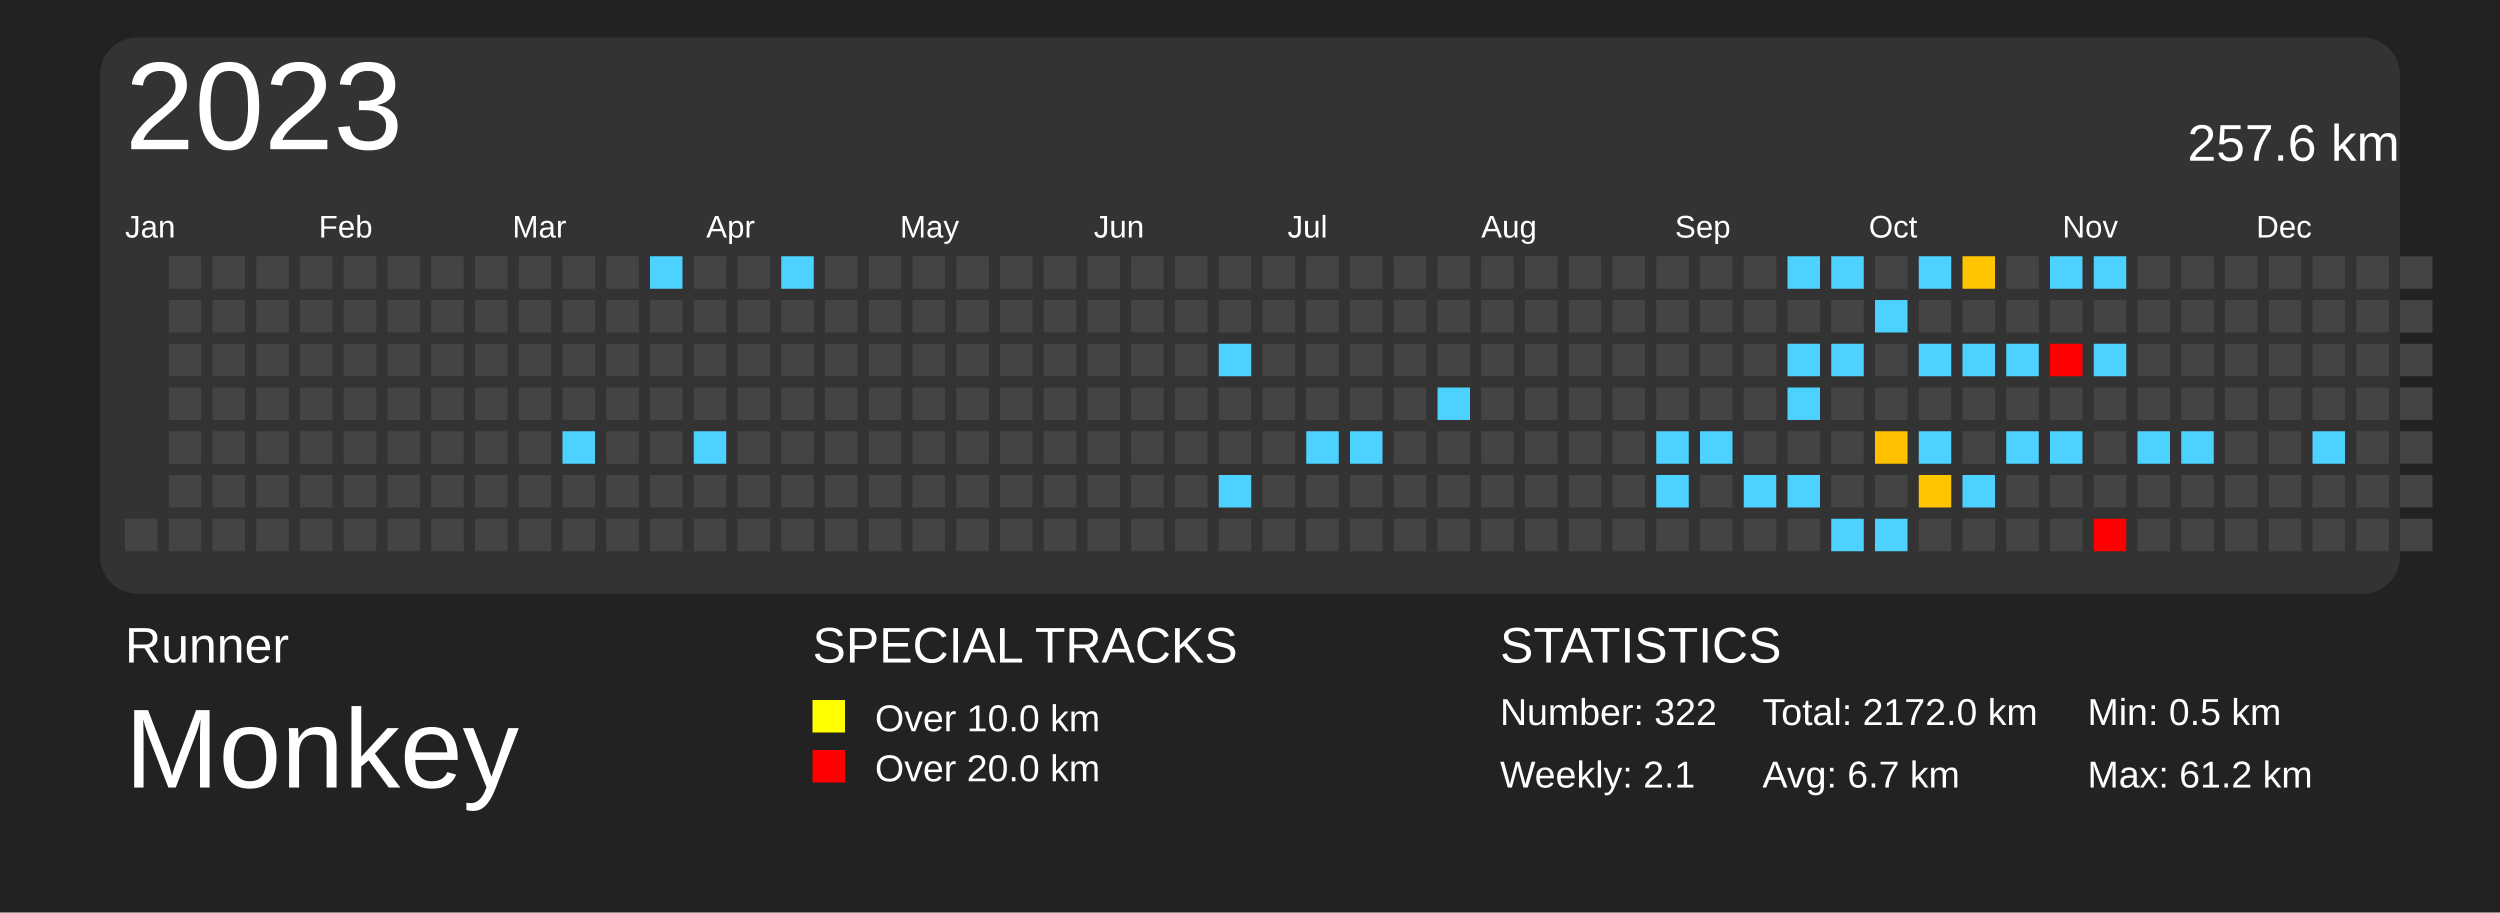
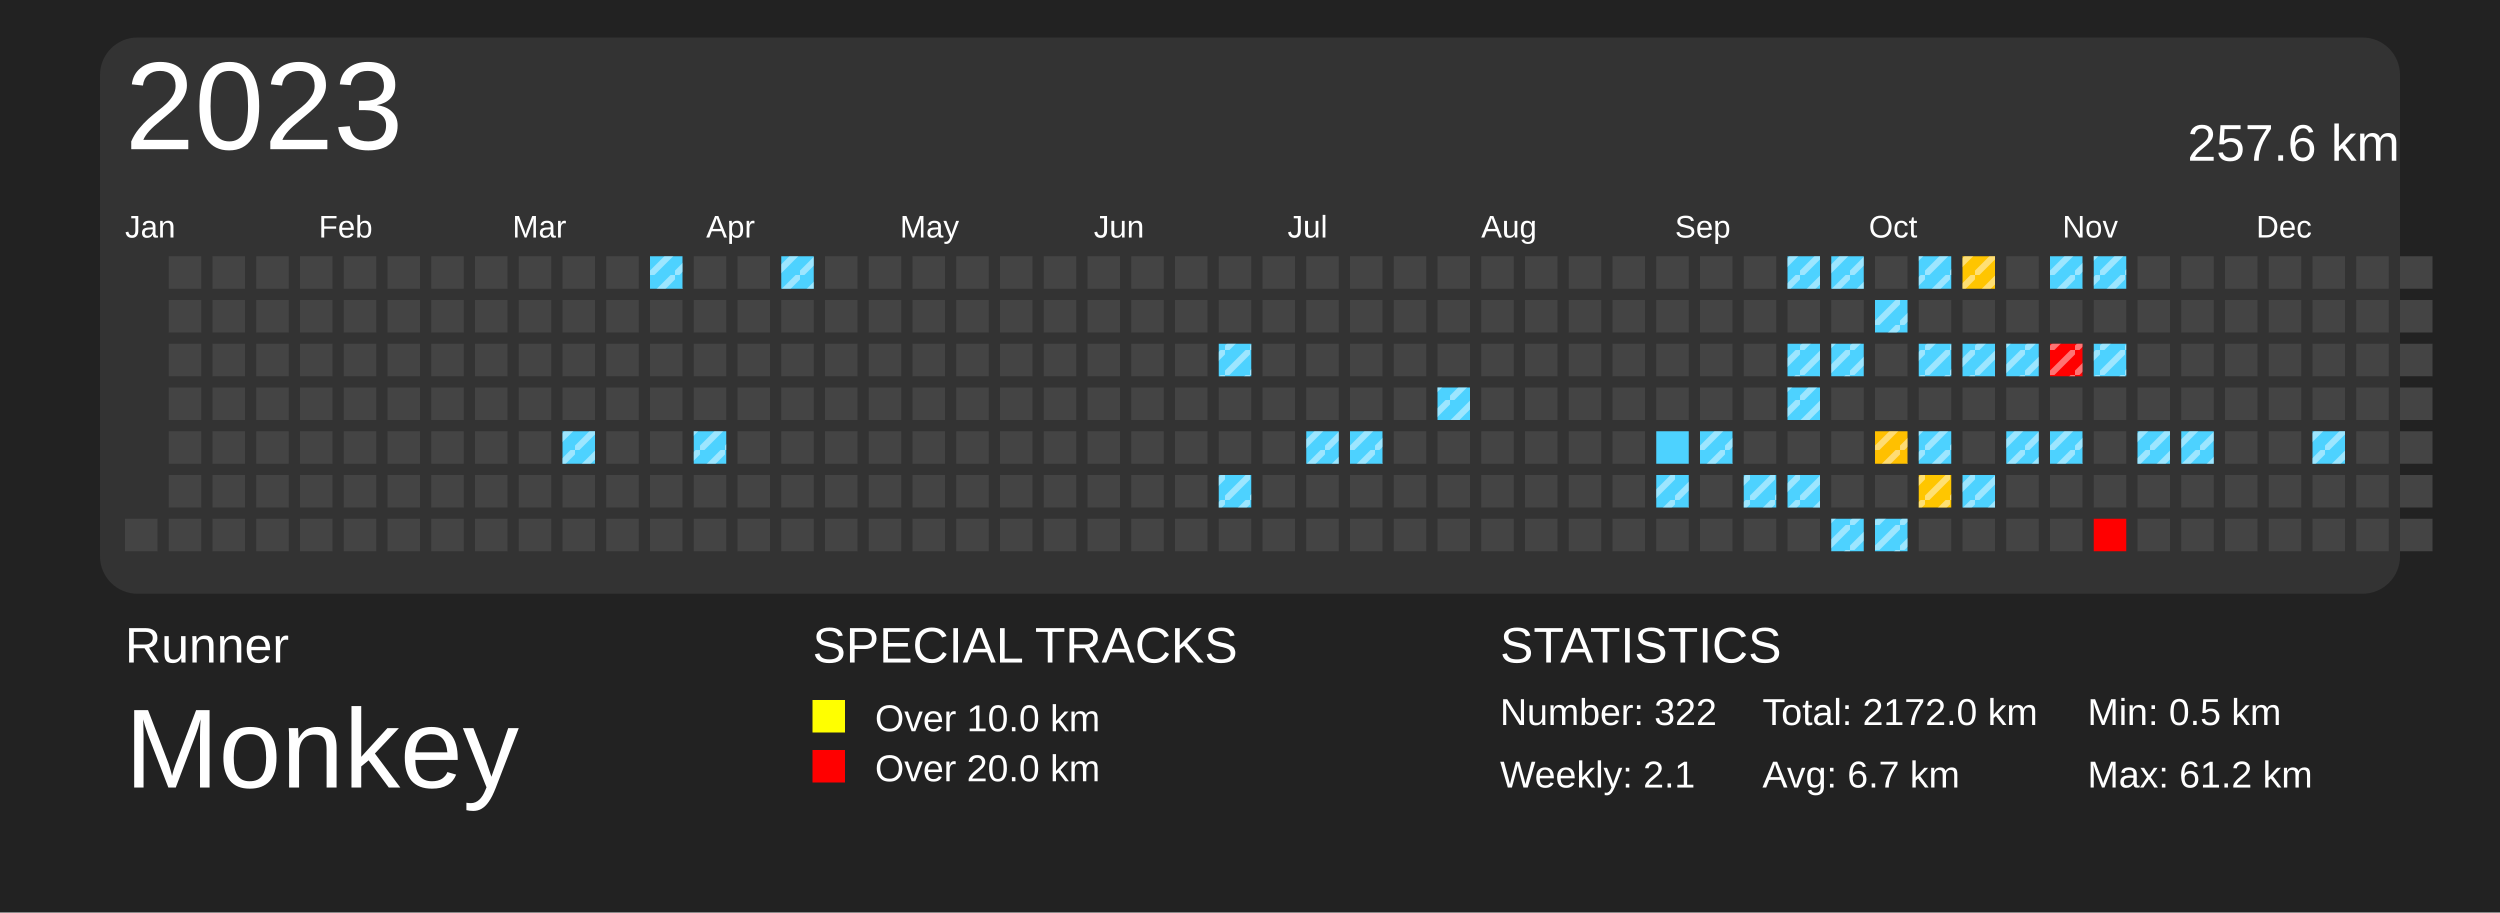
<svg xmlns="http://www.w3.org/2000/svg" baseProfile="full" height="73mm" version="1.1" viewBox="0,0,200,73" width="200mm">
-   <defs />
+   <defs>
+     <pattern height="2" id="indoor-stripe" patternUnits="userSpaceOnUse" width="2">
+       <line stroke="white" stroke-opacity="0.45" stroke-width="0.5" x1="0" x2="2" y1="2" y2="0" />
+     </pattern>
+   </defs>
  <rect fill="#222222" height="73" width="200" x="0" y="0" />
  <text fill="#FFFFFF" style="font-size:4px; font-family:Arial" x="10" y="53">Runner</text>
  <text fill="#FFFFFF" style="font-size:9px; font-family:Arial" x="10" y="63">Monkey</text>
  <text fill="#FFFFFF" style="font-size:4px; font-family:Arial" x="65" y="53">SPECIAL TRACKS</text>
  <rect fill="yellow" height="2.6" width="2.6" x="65" y="56" />
  <text fill="#FFFFFF" style="font-size:3px; font-family:Arial" x="70" y="58.5">Over 10.0 km</text>
  <rect fill="red" height="2.6" width="2.6" x="65" y="60" />
  <text fill="#FFFFFF" style="font-size:3px; font-family:Arial" x="70" y="62.5">Over 20.0 km</text>
  <text fill="#FFFFFF" style="font-size:4px; font-family:Arial" x="120" y="53">STATISTICS</text>
  <text fill="#FFFFFF" style="font-size:3px; font-family:Arial" x="120" y="58">Number: 322</text>
  <text fill="#FFFFFF" style="font-size:3px; font-family:Arial" x="120" y="63">Weekly: 2.1</text>
  <text fill="#FFFFFF" style="font-size:3px; font-family:Arial" x="141" y="58">Total: 2172.0 km</text>
  <text fill="#FFFFFF" style="font-size:3px; font-family:Arial" x="141" y="63">Avg: 6.7 km</text>
  <text fill="#FFFFFF" style="font-size:3px; font-family:Arial" x="167" y="58">Min: 0.5 km</text>
  <text fill="#FFFFFF" style="font-size:3px; font-family:Arial" x="167" y="63">Max: 61.2 km</text>
  <rect fill="#333" height="44.5" rx="3" ry="3" width="184" x="8" y="3" />
  <text dominant-baseline="hanging" fill="#FFFFFF" style="font-size:10.0px; font-family:Arial;" x="10" y="5">2023</text>
  <text dominant-baseline="hanging" fill="#FFFFFF" style="font-size:4.125px; font-family:Arial;" x="175" y="10">257.6 km</text>
  <text fill="#FFFFFF" style="font-size:2.5px; font-family:Arial" x="10.0" y="19">Jan</text>
  <text fill="#FFFFFF" style="font-size:2.5px; font-family:Arial" x="25.5" y="19">Feb</text>
  <text fill="#FFFFFF" style="font-size:2.5px; font-family:Arial" x="41.0" y="19">Mar</text>
  <text fill="#FFFFFF" style="font-size:2.5px; font-family:Arial" x="56.5" y="19">Apr</text>
  <text fill="#FFFFFF" style="font-size:2.5px; font-family:Arial" x="72.0" y="19">May</text>
  <text fill="#FFFFFF" style="font-size:2.5px; font-family:Arial" x="87.5" y="19">Jun</text>
  <text fill="#FFFFFF" style="font-size:2.5px; font-family:Arial" x="103.0" y="19">Jul</text>
  <text fill="#FFFFFF" style="font-size:2.5px; font-family:Arial" x="118.5" y="19">Aug</text>
  <text fill="#FFFFFF" style="font-size:2.5px; font-family:Arial" x="134.0" y="19">Sep</text>
  <text fill="#FFFFFF" style="font-size:2.5px; font-family:Arial" x="149.5" y="19">Oct</text>
  <text fill="#FFFFFF" style="font-size:2.5px; font-family:Arial" x="165.0" y="19">Nov</text>
  <text fill="#FFFFFF" style="font-size:2.5px; font-family:Arial" x="180.5" y="19">Dec</text>
  <rect fill="#444444" height="2.6" width="2.6" x="10.0" y="41.5" />
  <rect fill="#444444" height="2.6" width="2.6" x="13.5" y="20.5" />
  <rect fill="#444444" height="2.6" width="2.6" x="13.5" y="24.0" />
  <rect fill="#444444" height="2.6" width="2.6" x="13.5" y="27.5" />
  <rect fill="#444444" height="2.6" width="2.6" x="13.5" y="31.0" />
  <rect fill="#444444" height="2.6" width="2.6" x="13.5" y="34.5" />
  <rect fill="#444444" height="2.6" width="2.6" x="13.5" y="38.0" />
  <rect fill="#444444" height="2.6" width="2.6" x="13.5" y="41.5" />
  <rect fill="#444444" height="2.6" width="2.6" x="17.0" y="20.5" />
  <rect fill="#444444" height="2.6" width="2.6" x="17.0" y="24.0" />
  <rect fill="#444444" height="2.6" width="2.6" x="17.0" y="27.5" />
  <rect fill="#444444" height="2.6" width="2.6" x="17.0" y="31.0" />
  <rect fill="#444444" height="2.6" width="2.6" x="17.0" y="34.5" />
  <rect fill="#444444" height="2.6" width="2.6" x="17.0" y="38.0" />
  <rect fill="#444444" height="2.6" width="2.6" x="17.0" y="41.5" />
  <rect fill="#444444" height="2.6" width="2.6" x="20.5" y="20.5" />
  <rect fill="#444444" height="2.6" width="2.6" x="20.5" y="24.0" />
  <rect fill="#444444" height="2.6" width="2.6" x="20.5" y="27.5" />
  <rect fill="#444444" height="2.6" width="2.6" x="20.5" y="31.0" />
  <rect fill="#444444" height="2.6" width="2.6" x="20.5" y="34.5" />
  <rect fill="#444444" height="2.6" width="2.6" x="20.5" y="38.0" />
  <rect fill="#444444" height="2.6" width="2.6" x="20.5" y="41.5" />
  <rect fill="#444444" height="2.6" width="2.6" x="24.0" y="20.5" />
  <rect fill="#444444" height="2.6" width="2.6" x="24.0" y="24.0" />
  <rect fill="#444444" height="2.6" width="2.6" x="24.0" y="27.5" />
  <rect fill="#444444" height="2.6" width="2.6" x="24.0" y="31.0" />
  <rect fill="#444444" height="2.6" width="2.6" x="24.0" y="34.5" />
  <rect fill="#444444" height="2.6" width="2.6" x="24.0" y="38.0" />
  <rect fill="#444444" height="2.6" width="2.6" x="24.0" y="41.5" />
  <rect fill="#444444" height="2.6" width="2.6" x="27.5" y="20.5" />
  <rect fill="#444444" height="2.6" width="2.6" x="27.5" y="24.0" />
  <rect fill="#444444" height="2.6" width="2.6" x="27.5" y="27.5" />
  <rect fill="#444444" height="2.6" width="2.6" x="27.5" y="31.0" />
  <rect fill="#444444" height="2.6" width="2.6" x="27.5" y="34.5" />
  <rect fill="#444444" height="2.6" width="2.6" x="27.5" y="38.0" />
  <rect fill="#444444" height="2.6" width="2.6" x="27.5" y="41.5" />
  <rect fill="#444444" height="2.6" width="2.6" x="31.0" y="20.5" />
  <rect fill="#444444" height="2.6" width="2.6" x="31.0" y="24.0" />
  <rect fill="#444444" height="2.6" width="2.6" x="31.0" y="27.5" />
  <rect fill="#444444" height="2.6" width="2.6" x="31.0" y="31.0" />
  <rect fill="#444444" height="2.6" width="2.6" x="31.0" y="34.5" />
  <rect fill="#444444" height="2.6" width="2.6" x="31.0" y="38.0" />
  <rect fill="#444444" height="2.6" width="2.6" x="31.0" y="41.5" />
  <rect fill="#444444" height="2.6" width="2.6" x="34.5" y="20.5" />
  <rect fill="#444444" height="2.6" width="2.6" x="34.5" y="24.0" />
  <rect fill="#444444" height="2.6" width="2.6" x="34.5" y="27.5" />
  <rect fill="#444444" height="2.6" width="2.6" x="34.5" y="31.0" />
  <rect fill="#444444" height="2.6" width="2.6" x="34.5" y="34.5" />
  <rect fill="#444444" height="2.6" width="2.6" x="34.5" y="38.0" />
  <rect fill="#444444" height="2.6" width="2.6" x="34.5" y="41.5" />
  <rect fill="#444444" height="2.6" width="2.6" x="38.0" y="20.5" />
  <rect fill="#444444" height="2.6" width="2.6" x="38.0" y="24.0" />
  <rect fill="#444444" height="2.6" width="2.6" x="38.0" y="27.5" />
  <rect fill="#444444" height="2.6" width="2.6" x="38.0" y="31.0" />
  <rect fill="#444444" height="2.6" width="2.6" x="38.0" y="34.5" />
  <rect fill="#444444" height="2.6" width="2.6" x="38.0" y="38.0" />
  <rect fill="#444444" height="2.6" width="2.6" x="38.0" y="41.5" />
  <rect fill="#444444" height="2.6" width="2.6" x="41.5" y="20.5" />
  <rect fill="#444444" height="2.6" width="2.6" x="41.5" y="24.0" />
  <rect fill="#444444" height="2.6" width="2.6" x="41.5" y="27.5" />
  <rect fill="#444444" height="2.6" width="2.6" x="41.5" y="31.0" />
  <rect fill="#444444" height="2.6" width="2.6" x="41.5" y="34.5" />
  <rect fill="#444444" height="2.6" width="2.6" x="41.5" y="38.0" />
  <rect fill="#444444" height="2.6" width="2.6" x="41.5" y="41.5" />
  <rect fill="#444444" height="2.6" width="2.6" x="45.0" y="20.5" />
  <rect fill="#444444" height="2.6" width="2.6" x="45.0" y="24.0" />
  <rect fill="#444444" height="2.6" width="2.6" x="45.0" y="27.5" />
  <rect fill="#444444" height="2.6" width="2.6" x="45.0" y="31.0" />
  <rect fill="#4dd2ff" height="2.6" width="2.6" x="45.0" y="34.5" />
+   <rect fill="url(#indoor-stripe)" height="2.6" style="pointer-events: none;" width="2.6" x="45.0" y="34.5" />
  <rect fill="#444444" height="2.6" width="2.6" x="45.0" y="38.0" />
  <rect fill="#444444" height="2.6" width="2.6" x="45.0" y="41.5" />
  <rect fill="#444444" height="2.6" width="2.6" x="48.5" y="20.5" />
  <rect fill="#444444" height="2.6" width="2.6" x="48.5" y="24.0" />
  <rect fill="#444444" height="2.6" width="2.6" x="48.5" y="27.5" />
  <rect fill="#444444" height="2.6" width="2.6" x="48.5" y="31.0" />
  <rect fill="#444444" height="2.6" width="2.6" x="48.5" y="34.5" />
  <rect fill="#444444" height="2.6" width="2.6" x="48.5" y="38.0" />
  <rect fill="#444444" height="2.6" width="2.6" x="48.5" y="41.5" />
  <rect fill="#4dd2ff" height="2.6" width="2.6" x="52.0" y="20.5" />
+   <rect fill="url(#indoor-stripe)" height="2.6" style="pointer-events: none;" width="2.6" x="52.0" y="20.5" />
  <rect fill="#444444" height="2.6" width="2.6" x="52.0" y="24.0" />
  <rect fill="#444444" height="2.6" width="2.6" x="52.0" y="27.5" />
  <rect fill="#444444" height="2.6" width="2.6" x="52.0" y="31.0" />
  <rect fill="#444444" height="2.6" width="2.6" x="52.0" y="34.5" />
  <rect fill="#444444" height="2.6" width="2.6" x="52.0" y="38.0" />
  <rect fill="#444444" height="2.6" width="2.6" x="52.0" y="41.5" />
  <rect fill="#444444" height="2.6" width="2.6" x="55.5" y="20.5" />
  <rect fill="#444444" height="2.6" width="2.6" x="55.5" y="24.0" />
  <rect fill="#444444" height="2.6" width="2.6" x="55.5" y="27.5" />
  <rect fill="#444444" height="2.6" width="2.6" x="55.5" y="31.0" />
  <rect fill="#4dd2ff" height="2.6" width="2.6" x="55.5" y="34.5" />
+   <rect fill="url(#indoor-stripe)" height="2.6" style="pointer-events: none;" width="2.6" x="55.5" y="34.5" />
  <rect fill="#444444" height="2.6" width="2.6" x="55.5" y="38.0" />
  <rect fill="#444444" height="2.6" width="2.6" x="55.5" y="41.5" />
  <rect fill="#444444" height="2.6" width="2.6" x="59.0" y="20.5" />
  <rect fill="#444444" height="2.6" width="2.6" x="59.0" y="24.0" />
  <rect fill="#444444" height="2.6" width="2.6" x="59.0" y="27.5" />
  <rect fill="#444444" height="2.6" width="2.6" x="59.0" y="31.0" />
  <rect fill="#444444" height="2.6" width="2.6" x="59.0" y="34.5" />
  <rect fill="#444444" height="2.6" width="2.6" x="59.0" y="38.0" />
  <rect fill="#444444" height="2.6" width="2.6" x="59.0" y="41.5" />
  <rect fill="#4dd2ff" height="2.6" width="2.6" x="62.5" y="20.5" />
+   <rect fill="url(#indoor-stripe)" height="2.6" style="pointer-events: none;" width="2.6" x="62.5" y="20.5" />
  <rect fill="#444444" height="2.6" width="2.6" x="62.5" y="24.0" />
  <rect fill="#444444" height="2.6" width="2.6" x="62.5" y="27.5" />
  <rect fill="#444444" height="2.6" width="2.6" x="62.5" y="31.0" />
  <rect fill="#444444" height="2.6" width="2.6" x="62.5" y="34.5" />
  <rect fill="#444444" height="2.6" width="2.6" x="62.5" y="38.0" />
  <rect fill="#444444" height="2.6" width="2.6" x="62.5" y="41.5" />
  <rect fill="#444444" height="2.6" width="2.6" x="66.0" y="20.5" />
  <rect fill="#444444" height="2.6" width="2.6" x="66.0" y="24.0" />
  <rect fill="#444444" height="2.6" width="2.6" x="66.0" y="27.5" />
  <rect fill="#444444" height="2.6" width="2.6" x="66.0" y="31.0" />
  <rect fill="#444444" height="2.6" width="2.6" x="66.0" y="34.5" />
  <rect fill="#444444" height="2.6" width="2.6" x="66.0" y="38.0" />
  <rect fill="#444444" height="2.6" width="2.6" x="66.0" y="41.5" />
  <rect fill="#444444" height="2.6" width="2.6" x="69.5" y="20.5" />
  <rect fill="#444444" height="2.6" width="2.6" x="69.5" y="24.0" />
  <rect fill="#444444" height="2.6" width="2.6" x="69.5" y="27.5" />
  <rect fill="#444444" height="2.6" width="2.6" x="69.5" y="31.0" />
  <rect fill="#444444" height="2.6" width="2.6" x="69.5" y="34.5" />
  <rect fill="#444444" height="2.6" width="2.6" x="69.5" y="38.0" />
  <rect fill="#444444" height="2.6" width="2.6" x="69.5" y="41.5" />
  <rect fill="#444444" height="2.6" width="2.6" x="73.0" y="20.5" />
  <rect fill="#444444" height="2.6" width="2.6" x="73.0" y="24.0" />
  <rect fill="#444444" height="2.6" width="2.6" x="73.0" y="27.5" />
  <rect fill="#444444" height="2.6" width="2.6" x="73.0" y="31.0" />
  <rect fill="#444444" height="2.6" width="2.6" x="73.0" y="34.5" />
  <rect fill="#444444" height="2.6" width="2.6" x="73.0" y="38.0" />
  <rect fill="#444444" height="2.6" width="2.6" x="73.0" y="41.5" />
  <rect fill="#444444" height="2.6" width="2.6" x="76.5" y="20.5" />
  <rect fill="#444444" height="2.6" width="2.6" x="76.5" y="24.0" />
  <rect fill="#444444" height="2.6" width="2.6" x="76.5" y="27.5" />
  <rect fill="#444444" height="2.6" width="2.6" x="76.5" y="31.0" />
  <rect fill="#444444" height="2.6" width="2.6" x="76.5" y="34.5" />
  <rect fill="#444444" height="2.6" width="2.6" x="76.5" y="38.0" />
  <rect fill="#444444" height="2.6" width="2.6" x="76.5" y="41.5" />
  <rect fill="#444444" height="2.6" width="2.6" x="80.0" y="20.5" />
  <rect fill="#444444" height="2.6" width="2.6" x="80.0" y="24.0" />
  <rect fill="#444444" height="2.6" width="2.6" x="80.0" y="27.5" />
  <rect fill="#444444" height="2.6" width="2.6" x="80.0" y="31.0" />
  <rect fill="#444444" height="2.6" width="2.6" x="80.0" y="34.5" />
  <rect fill="#444444" height="2.6" width="2.6" x="80.0" y="38.0" />
  <rect fill="#444444" height="2.6" width="2.6" x="80.0" y="41.5" />
  <rect fill="#444444" height="2.6" width="2.6" x="83.5" y="20.5" />
  <rect fill="#444444" height="2.6" width="2.6" x="83.5" y="24.0" />
  <rect fill="#444444" height="2.6" width="2.6" x="83.5" y="27.5" />
  <rect fill="#444444" height="2.6" width="2.6" x="83.5" y="31.0" />
  <rect fill="#444444" height="2.6" width="2.6" x="83.5" y="34.5" />
  <rect fill="#444444" height="2.6" width="2.6" x="83.5" y="38.0" />
  <rect fill="#444444" height="2.6" width="2.6" x="83.5" y="41.5" />
  <rect fill="#444444" height="2.6" width="2.6" x="87.0" y="20.5" />
  <rect fill="#444444" height="2.6" width="2.6" x="87.0" y="24.0" />
  <rect fill="#444444" height="2.6" width="2.6" x="87.0" y="27.5" />
  <rect fill="#444444" height="2.6" width="2.6" x="87.0" y="31.0" />
  <rect fill="#444444" height="2.6" width="2.6" x="87.0" y="34.5" />
  <rect fill="#444444" height="2.6" width="2.6" x="87.0" y="38.0" />
  <rect fill="#444444" height="2.6" width="2.6" x="87.0" y="41.5" />
  <rect fill="#444444" height="2.6" width="2.6" x="90.5" y="20.5" />
  <rect fill="#444444" height="2.6" width="2.6" x="90.5" y="24.0" />
  <rect fill="#444444" height="2.6" width="2.6" x="90.5" y="27.5" />
  <rect fill="#444444" height="2.6" width="2.6" x="90.5" y="31.0" />
  <rect fill="#444444" height="2.6" width="2.6" x="90.5" y="34.5" />
  <rect fill="#444444" height="2.6" width="2.6" x="90.5" y="38.0" />
  <rect fill="#444444" height="2.6" width="2.6" x="90.5" y="41.5" />
  <rect fill="#444444" height="2.6" width="2.6" x="94.0" y="20.5" />
  <rect fill="#444444" height="2.6" width="2.6" x="94.0" y="24.0" />
  <rect fill="#444444" height="2.6" width="2.6" x="94.0" y="27.5" />
  <rect fill="#444444" height="2.6" width="2.6" x="94.0" y="31.0" />
  <rect fill="#444444" height="2.6" width="2.6" x="94.0" y="34.5" />
  <rect fill="#444444" height="2.6" width="2.6" x="94.0" y="38.0" />
  <rect fill="#444444" height="2.6" width="2.6" x="94.0" y="41.5" />
  <rect fill="#444444" height="2.6" width="2.6" x="97.5" y="20.5" />
  <rect fill="#444444" height="2.6" width="2.6" x="97.5" y="24.0" />
  <rect fill="#4dd2ff" height="2.6" width="2.6" x="97.5" y="27.5" />
+   <rect fill="url(#indoor-stripe)" height="2.6" style="pointer-events: none;" width="2.6" x="97.5" y="27.5" />
  <rect fill="#444444" height="2.6" width="2.6" x="97.5" y="31.0" />
  <rect fill="#444444" height="2.6" width="2.6" x="97.5" y="34.5" />
  <rect fill="#4dd2ff" height="2.6" width="2.6" x="97.5" y="38.0" />
+   <rect fill="url(#indoor-stripe)" height="2.6" style="pointer-events: none;" width="2.6" x="97.5" y="38.0" />
  <rect fill="#444444" height="2.6" width="2.6" x="97.5" y="41.5" />
  <rect fill="#444444" height="2.6" width="2.6" x="101.0" y="20.5" />
  <rect fill="#444444" height="2.6" width="2.6" x="101.0" y="24.0" />
  <rect fill="#444444" height="2.6" width="2.6" x="101.0" y="27.5" />
  <rect fill="#444444" height="2.6" width="2.6" x="101.0" y="31.0" />
  <rect fill="#444444" height="2.6" width="2.6" x="101.0" y="34.5" />
  <rect fill="#444444" height="2.6" width="2.6" x="101.0" y="38.0" />
  <rect fill="#444444" height="2.6" width="2.6" x="101.0" y="41.5" />
  <rect fill="#444444" height="2.6" width="2.6" x="104.5" y="20.5" />
  <rect fill="#444444" height="2.6" width="2.6" x="104.5" y="24.0" />
  <rect fill="#444444" height="2.6" width="2.6" x="104.5" y="27.5" />
  <rect fill="#444444" height="2.6" width="2.6" x="104.5" y="31.0" />
  <rect fill="#4dd2ff" height="2.6" width="2.6" x="104.5" y="34.5" />
+   <rect fill="url(#indoor-stripe)" height="2.6" style="pointer-events: none;" width="2.6" x="104.5" y="34.5" />
  <rect fill="#444444" height="2.6" width="2.6" x="104.5" y="38.0" />
  <rect fill="#444444" height="2.6" width="2.6" x="104.5" y="41.5" />
  <rect fill="#444444" height="2.6" width="2.6" x="108.0" y="20.5" />
  <rect fill="#444444" height="2.6" width="2.6" x="108.0" y="24.0" />
  <rect fill="#444444" height="2.6" width="2.6" x="108.0" y="27.5" />
  <rect fill="#444444" height="2.6" width="2.6" x="108.0" y="31.0" />
  <rect fill="#4dd2ff" height="2.6" width="2.6" x="108.0" y="34.5" />
+   <rect fill="url(#indoor-stripe)" height="2.6" style="pointer-events: none;" width="2.6" x="108.0" y="34.5" />
  <rect fill="#444444" height="2.6" width="2.6" x="108.0" y="38.0" />
  <rect fill="#444444" height="2.6" width="2.6" x="108.0" y="41.5" />
  <rect fill="#444444" height="2.6" width="2.6" x="111.5" y="20.5" />
  <rect fill="#444444" height="2.6" width="2.6" x="111.5" y="24.0" />
  <rect fill="#444444" height="2.6" width="2.6" x="111.5" y="27.5" />
  <rect fill="#444444" height="2.6" width="2.6" x="111.5" y="31.0" />
  <rect fill="#444444" height="2.6" width="2.6" x="111.5" y="34.5" />
  <rect fill="#444444" height="2.6" width="2.6" x="111.5" y="38.0" />
  <rect fill="#444444" height="2.6" width="2.6" x="111.5" y="41.5" />
  <rect fill="#444444" height="2.6" width="2.6" x="115.0" y="20.5" />
  <rect fill="#444444" height="2.6" width="2.6" x="115.0" y="24.0" />
  <rect fill="#444444" height="2.6" width="2.6" x="115.0" y="27.5" />
  <rect fill="#4dd2ff" height="2.6" width="2.6" x="115.0" y="31.0" />
+   <rect fill="url(#indoor-stripe)" height="2.6" style="pointer-events: none;" width="2.6" x="115.0" y="31.0" />
  <rect fill="#444444" height="2.6" width="2.6" x="115.0" y="34.5" />
  <rect fill="#444444" height="2.6" width="2.6" x="115.0" y="38.0" />
  <rect fill="#444444" height="2.6" width="2.6" x="115.0" y="41.5" />
  <rect fill="#444444" height="2.6" width="2.6" x="118.5" y="20.5" />
  <rect fill="#444444" height="2.6" width="2.6" x="118.5" y="24.0" />
  <rect fill="#444444" height="2.6" width="2.6" x="118.5" y="27.5" />
  <rect fill="#444444" height="2.6" width="2.6" x="118.5" y="31.0" />
  <rect fill="#444444" height="2.6" width="2.6" x="118.5" y="34.5" />
  <rect fill="#444444" height="2.6" width="2.6" x="118.5" y="38.0" />
  <rect fill="#444444" height="2.6" width="2.6" x="118.5" y="41.5" />
  <rect fill="#444444" height="2.6" width="2.6" x="122.0" y="20.5" />
  <rect fill="#444444" height="2.6" width="2.6" x="122.0" y="24.0" />
  <rect fill="#444444" height="2.6" width="2.6" x="122.0" y="27.5" />
  <rect fill="#444444" height="2.6" width="2.6" x="122.0" y="31.0" />
  <rect fill="#444444" height="2.6" width="2.6" x="122.0" y="34.5" />
  <rect fill="#444444" height="2.6" width="2.6" x="122.0" y="38.0" />
  <rect fill="#444444" height="2.6" width="2.6" x="122.0" y="41.5" />
  <rect fill="#444444" height="2.6" width="2.6" x="125.5" y="20.5" />
  <rect fill="#444444" height="2.6" width="2.6" x="125.5" y="24.0" />
  <rect fill="#444444" height="2.6" width="2.6" x="125.5" y="27.5" />
  <rect fill="#444444" height="2.6" width="2.6" x="125.5" y="31.0" />
  <rect fill="#444444" height="2.6" width="2.6" x="125.5" y="34.5" />
  <rect fill="#444444" height="2.6" width="2.6" x="125.5" y="38.0" />
  <rect fill="#444444" height="2.6" width="2.6" x="125.5" y="41.5" />
  <rect fill="#444444" height="2.6" width="2.6" x="129.0" y="20.5" />
  <rect fill="#444444" height="2.6" width="2.6" x="129.0" y="24.0" />
  <rect fill="#444444" height="2.6" width="2.6" x="129.0" y="27.5" />
  <rect fill="#444444" height="2.6" width="2.6" x="129.0" y="31.0" />
  <rect fill="#444444" height="2.6" width="2.6" x="129.0" y="34.5" />
  <rect fill="#444444" height="2.6" width="2.6" x="129.0" y="38.0" />
  <rect fill="#444444" height="2.6" width="2.6" x="129.0" y="41.5" />
  <rect fill="#444444" height="2.6" width="2.6" x="132.5" y="20.5" />
  <rect fill="#444444" height="2.6" width="2.6" x="132.5" y="24.0" />
  <rect fill="#444444" height="2.6" width="2.6" x="132.5" y="27.5" />
  <rect fill="#444444" height="2.6" width="2.6" x="132.5" y="31.0" />
  <rect fill="#4dd2ff" height="2.6" width="2.6" x="132.5" y="34.5" />
  <rect fill="#4dd2ff" height="2.6" width="2.6" x="132.5" y="38.0" />
+   <rect fill="url(#indoor-stripe)" height="2.6" style="pointer-events: none;" width="2.6" x="132.5" y="38.0" />
  <rect fill="#444444" height="2.6" width="2.6" x="132.5" y="41.5" />
  <rect fill="#444444" height="2.6" width="2.6" x="136.0" y="20.5" />
  <rect fill="#444444" height="2.6" width="2.6" x="136.0" y="24.0" />
  <rect fill="#444444" height="2.6" width="2.6" x="136.0" y="27.5" />
  <rect fill="#444444" height="2.6" width="2.6" x="136.0" y="31.0" />
  <rect fill="#4dd2ff" height="2.6" width="2.6" x="136.0" y="34.5" />
+   <rect fill="url(#indoor-stripe)" height="2.6" style="pointer-events: none;" width="2.6" x="136.0" y="34.5" />
  <rect fill="#444444" height="2.6" width="2.6" x="136.0" y="38.0" />
  <rect fill="#444444" height="2.6" width="2.6" x="136.0" y="41.5" />
  <rect fill="#444444" height="2.6" width="2.6" x="139.5" y="20.5" />
  <rect fill="#444444" height="2.6" width="2.6" x="139.5" y="24.0" />
  <rect fill="#444444" height="2.6" width="2.6" x="139.5" y="27.5" />
  <rect fill="#444444" height="2.6" width="2.6" x="139.5" y="31.0" />
  <rect fill="#444444" height="2.6" width="2.6" x="139.5" y="34.5" />
  <rect fill="#4dd2ff" height="2.6" width="2.6" x="139.5" y="38.0" />
+   <rect fill="url(#indoor-stripe)" height="2.6" style="pointer-events: none;" width="2.6" x="139.5" y="38.0" />
  <rect fill="#444444" height="2.6" width="2.6" x="139.5" y="41.5" />
  <rect fill="#4dd2ff" height="2.6" width="2.6" x="143.0" y="20.5" />
+   <rect fill="url(#indoor-stripe)" height="2.6" style="pointer-events: none;" width="2.6" x="143.0" y="20.5" />
  <rect fill="#444444" height="2.6" width="2.6" x="143.0" y="24.0" />
  <rect fill="#4dd2ff" height="2.6" width="2.6" x="143.0" y="27.5" />
+   <rect fill="url(#indoor-stripe)" height="2.6" style="pointer-events: none;" width="2.6" x="143.0" y="27.5" />
  <rect fill="#4dd2ff" height="2.6" width="2.6" x="143.0" y="31.0" />
+   <rect fill="url(#indoor-stripe)" height="2.6" style="pointer-events: none;" width="2.6" x="143.0" y="31.0" />
  <rect fill="#444444" height="2.6" width="2.6" x="143.0" y="34.5" />
  <rect fill="#4dd2ff" height="2.6" width="2.6" x="143.0" y="38.0" />
+   <rect fill="url(#indoor-stripe)" height="2.6" style="pointer-events: none;" width="2.6" x="143.0" y="38.0" />
  <rect fill="#444444" height="2.6" width="2.6" x="143.0" y="41.5" />
  <rect fill="#4dd2ff" height="2.6" width="2.6" x="146.5" y="20.5" />
+   <rect fill="url(#indoor-stripe)" height="2.6" style="pointer-events: none;" width="2.6" x="146.5" y="20.5" />
  <rect fill="#444444" height="2.6" width="2.6" x="146.5" y="24.0" />
  <rect fill="#4dd2ff" height="2.6" width="2.6" x="146.5" y="27.5" />
+   <rect fill="url(#indoor-stripe)" height="2.6" style="pointer-events: none;" width="2.6" x="146.5" y="27.5" />
  <rect fill="#444444" height="2.6" width="2.6" x="146.5" y="31.0" />
  <rect fill="#444444" height="2.6" width="2.6" x="146.5" y="34.5" />
  <rect fill="#444444" height="2.6" width="2.6" x="146.5" y="38.0" />
  <rect fill="#4dd2ff" height="2.6" width="2.6" x="146.5" y="41.5" />
+   <rect fill="url(#indoor-stripe)" height="2.6" style="pointer-events: none;" width="2.6" x="146.5" y="41.5" />
  <rect fill="#444444" height="2.6" width="2.6" x="150.0" y="20.5" />
  <rect fill="#4dd2ff" height="2.6" width="2.6" x="150.0" y="24.0" />
+   <rect fill="url(#indoor-stripe)" height="2.6" style="pointer-events: none;" width="2.6" x="150.0" y="24.0" />
  <rect fill="#444444" height="2.6" width="2.6" x="150.0" y="27.5" />
  <rect fill="#444444" height="2.6" width="2.6" x="150.0" y="31.0" />
  <rect fill="#ffc000" height="2.6" width="2.6" x="150.0" y="34.5" />
+   <rect fill="url(#indoor-stripe)" height="2.6" style="pointer-events: none;" width="2.6" x="150.0" y="34.5" />
  <rect fill="#444444" height="2.6" width="2.6" x="150.0" y="38.0" />
  <rect fill="#4dd2ff" height="2.6" width="2.6" x="150.0" y="41.5" />
+   <rect fill="url(#indoor-stripe)" height="2.6" style="pointer-events: none;" width="2.6" x="150.0" y="41.5" />
  <rect fill="#4dd2ff" height="2.6" width="2.6" x="153.5" y="20.5" />
+   <rect fill="url(#indoor-stripe)" height="2.6" style="pointer-events: none;" width="2.6" x="153.5" y="20.5" />
  <rect fill="#444444" height="2.6" width="2.6" x="153.5" y="24.0" />
  <rect fill="#4dd2ff" height="2.6" width="2.6" x="153.5" y="27.5" />
+   <rect fill="url(#indoor-stripe)" height="2.6" style="pointer-events: none;" width="2.6" x="153.5" y="27.5" />
  <rect fill="#444444" height="2.6" width="2.6" x="153.5" y="31.0" />
  <rect fill="#4dd2ff" height="2.6" width="2.6" x="153.5" y="34.5" />
+   <rect fill="url(#indoor-stripe)" height="2.6" style="pointer-events: none;" width="2.6" x="153.5" y="34.5" />
  <rect fill="#ffc600" height="2.6" width="2.6" x="153.5" y="38.0" />
+   <rect fill="url(#indoor-stripe)" height="2.6" style="pointer-events: none;" width="2.6" x="153.5" y="38.0" />
  <rect fill="#444444" height="2.6" width="2.6" x="153.5" y="41.5" />
  <rect fill="#ffc500" height="2.6" width="2.6" x="157.0" y="20.5" />
+   <rect fill="url(#indoor-stripe)" height="2.6" style="pointer-events: none;" width="2.6" x="157.0" y="20.5" />
  <rect fill="#444444" height="2.6" width="2.6" x="157.0" y="24.0" />
  <rect fill="#4dd2ff" height="2.6" width="2.6" x="157.0" y="27.5" />
+   <rect fill="url(#indoor-stripe)" height="2.6" style="pointer-events: none;" width="2.6" x="157.0" y="27.5" />
  <rect fill="#444444" height="2.6" width="2.6" x="157.0" y="31.0" />
  <rect fill="#444444" height="2.6" width="2.6" x="157.0" y="34.5" />
  <rect fill="#4dd2ff" height="2.6" width="2.6" x="157.0" y="38.0" />
+   <rect fill="url(#indoor-stripe)" height="2.6" style="pointer-events: none;" width="2.6" x="157.0" y="38.0" />
  <rect fill="#444444" height="2.6" width="2.6" x="157.0" y="41.5" />
  <rect fill="#444444" height="2.6" width="2.6" x="160.5" y="20.5" />
  <rect fill="#444444" height="2.6" width="2.6" x="160.5" y="24.0" />
  <rect fill="#4dd2ff" height="2.6" width="2.6" x="160.5" y="27.5" />
+   <rect fill="url(#indoor-stripe)" height="2.6" style="pointer-events: none;" width="2.6" x="160.5" y="27.5" />
  <rect fill="#444444" height="2.6" width="2.6" x="160.5" y="31.0" />
  <rect fill="#4dd2ff" height="2.6" width="2.6" x="160.5" y="34.5" />
+   <rect fill="url(#indoor-stripe)" height="2.6" style="pointer-events: none;" width="2.6" x="160.5" y="34.5" />
  <rect fill="#444444" height="2.6" width="2.6" x="160.5" y="38.0" />
  <rect fill="#444444" height="2.6" width="2.6" x="160.5" y="41.5" />
  <rect fill="#4dd2ff" height="2.6" width="2.6" x="164.0" y="20.5" />
+   <rect fill="url(#indoor-stripe)" height="2.6" style="pointer-events: none;" width="2.6" x="164.0" y="20.5" />
  <rect fill="#444444" height="2.6" width="2.6" x="164.0" y="24.0" />
  <rect fill="red" height="2.6" width="2.6" x="164.0" y="27.5" />
+   <rect fill="url(#indoor-stripe)" height="2.6" style="pointer-events: none;" width="2.6" x="164.0" y="27.5" />
  <rect fill="#444444" height="2.6" width="2.6" x="164.0" y="31.0" />
  <rect fill="#4dd2ff" height="2.6" width="2.6" x="164.0" y="34.5" />
+   <rect fill="url(#indoor-stripe)" height="2.6" style="pointer-events: none;" width="2.6" x="164.0" y="34.5" />
  <rect fill="#444444" height="2.6" width="2.6" x="164.0" y="38.0" />
  <rect fill="#444444" height="2.6" width="2.6" x="164.0" y="41.5" />
  <rect fill="#4dd2ff" height="2.6" width="2.6" x="167.5" y="20.5" />
+   <rect fill="url(#indoor-stripe)" height="2.6" style="pointer-events: none;" width="2.6" x="167.5" y="20.5" />
  <rect fill="#444444" height="2.6" width="2.6" x="167.5" y="24.0" />
  <rect fill="#4dd2ff" height="2.6" width="2.6" x="167.5" y="27.5" />
+   <rect fill="url(#indoor-stripe)" height="2.6" style="pointer-events: none;" width="2.6" x="167.5" y="27.5" />
  <rect fill="#444444" height="2.6" width="2.6" x="167.5" y="31.0" />
  <rect fill="#444444" height="2.6" width="2.6" x="167.5" y="34.5" />
  <rect fill="#444444" height="2.6" width="2.6" x="167.5" y="38.0" />
  <rect fill="red" height="2.6" width="2.6" x="167.5" y="41.5" />
  <rect fill="#444444" height="2.6" width="2.6" x="171.0" y="20.5" />
  <rect fill="#444444" height="2.6" width="2.6" x="171.0" y="24.0" />
  <rect fill="#444444" height="2.6" width="2.6" x="171.0" y="27.5" />
  <rect fill="#444444" height="2.6" width="2.6" x="171.0" y="31.0" />
  <rect fill="#4dd2ff" height="2.6" width="2.6" x="171.0" y="34.5" />
+   <rect fill="url(#indoor-stripe)" height="2.6" style="pointer-events: none;" width="2.6" x="171.0" y="34.5" />
  <rect fill="#444444" height="2.6" width="2.6" x="171.0" y="38.0" />
  <rect fill="#444444" height="2.6" width="2.6" x="171.0" y="41.5" />
  <rect fill="#444444" height="2.6" width="2.6" x="174.5" y="20.5" />
  <rect fill="#444444" height="2.6" width="2.6" x="174.5" y="24.0" />
  <rect fill="#444444" height="2.6" width="2.6" x="174.5" y="27.5" />
  <rect fill="#444444" height="2.6" width="2.6" x="174.5" y="31.0" />
  <rect fill="#4dd2ff" height="2.6" width="2.6" x="174.5" y="34.5" />
+   <rect fill="url(#indoor-stripe)" height="2.6" style="pointer-events: none;" width="2.6" x="174.5" y="34.5" />
  <rect fill="#444444" height="2.6" width="2.6" x="174.5" y="38.0" />
  <rect fill="#444444" height="2.6" width="2.6" x="174.5" y="41.5" />
  <rect fill="#444444" height="2.6" width="2.6" x="178.0" y="20.5" />
  <rect fill="#444444" height="2.6" width="2.6" x="178.0" y="24.0" />
  <rect fill="#444444" height="2.6" width="2.6" x="178.0" y="27.5" />
  <rect fill="#444444" height="2.6" width="2.6" x="178.0" y="31.0" />
  <rect fill="#444444" height="2.6" width="2.6" x="178.0" y="34.5" />
  <rect fill="#444444" height="2.6" width="2.6" x="178.0" y="38.0" />
  <rect fill="#444444" height="2.6" width="2.6" x="178.0" y="41.5" />
  <rect fill="#444444" height="2.6" width="2.6" x="181.5" y="20.5" />
  <rect fill="#444444" height="2.6" width="2.6" x="181.5" y="24.0" />
  <rect fill="#444444" height="2.6" width="2.6" x="181.5" y="27.5" />
  <rect fill="#444444" height="2.6" width="2.6" x="181.5" y="31.0" />
  <rect fill="#444444" height="2.6" width="2.6" x="181.5" y="34.5" />
  <rect fill="#444444" height="2.6" width="2.6" x="181.5" y="38.0" />
  <rect fill="#444444" height="2.6" width="2.6" x="181.5" y="41.5" />
  <rect fill="#444444" height="2.6" width="2.6" x="185.0" y="20.5" />
  <rect fill="#444444" height="2.6" width="2.6" x="185.0" y="24.0" />
  <rect fill="#444444" height="2.6" width="2.6" x="185.0" y="27.5" />
  <rect fill="#444444" height="2.6" width="2.6" x="185.0" y="31.0" />
  <rect fill="#4dd2ff" height="2.6" width="2.6" x="185.0" y="34.5" />
+   <rect fill="url(#indoor-stripe)" height="2.6" style="pointer-events: none;" width="2.6" x="185.0" y="34.5" />
  <rect fill="#444444" height="2.6" width="2.6" x="185.0" y="38.0" />
  <rect fill="#444444" height="2.6" width="2.6" x="185.0" y="41.5" />
  <rect fill="#444444" height="2.6" width="2.6" x="188.5" y="20.5" />
  <rect fill="#444444" height="2.6" width="2.6" x="188.5" y="24.0" />
  <rect fill="#444444" height="2.6" width="2.6" x="188.5" y="27.5" />
  <rect fill="#444444" height="2.6" width="2.6" x="188.5" y="31.0" />
  <rect fill="#444444" height="2.6" width="2.6" x="188.5" y="34.5" />
  <rect fill="#444444" height="2.6" width="2.6" x="188.5" y="38.0" />
  <rect fill="#444444" height="2.6" width="2.6" x="188.5" y="41.5" />
  <rect fill="#444444" height="2.6" width="2.6" x="192.0" y="20.5" />
  <rect fill="#444444" height="2.6" width="2.6" x="192.0" y="24.0" />
  <rect fill="#444444" height="2.6" width="2.6" x="192.0" y="27.5" />
  <rect fill="#444444" height="2.6" width="2.6" x="192.0" y="31.0" />
  <rect fill="#444444" height="2.6" width="2.6" x="192.0" y="34.5" />
  <rect fill="#444444" height="2.6" width="2.6" x="192.0" y="38.0" />
  <rect fill="#444444" height="2.6" width="2.6" x="192.0" y="41.5" />
</svg>
